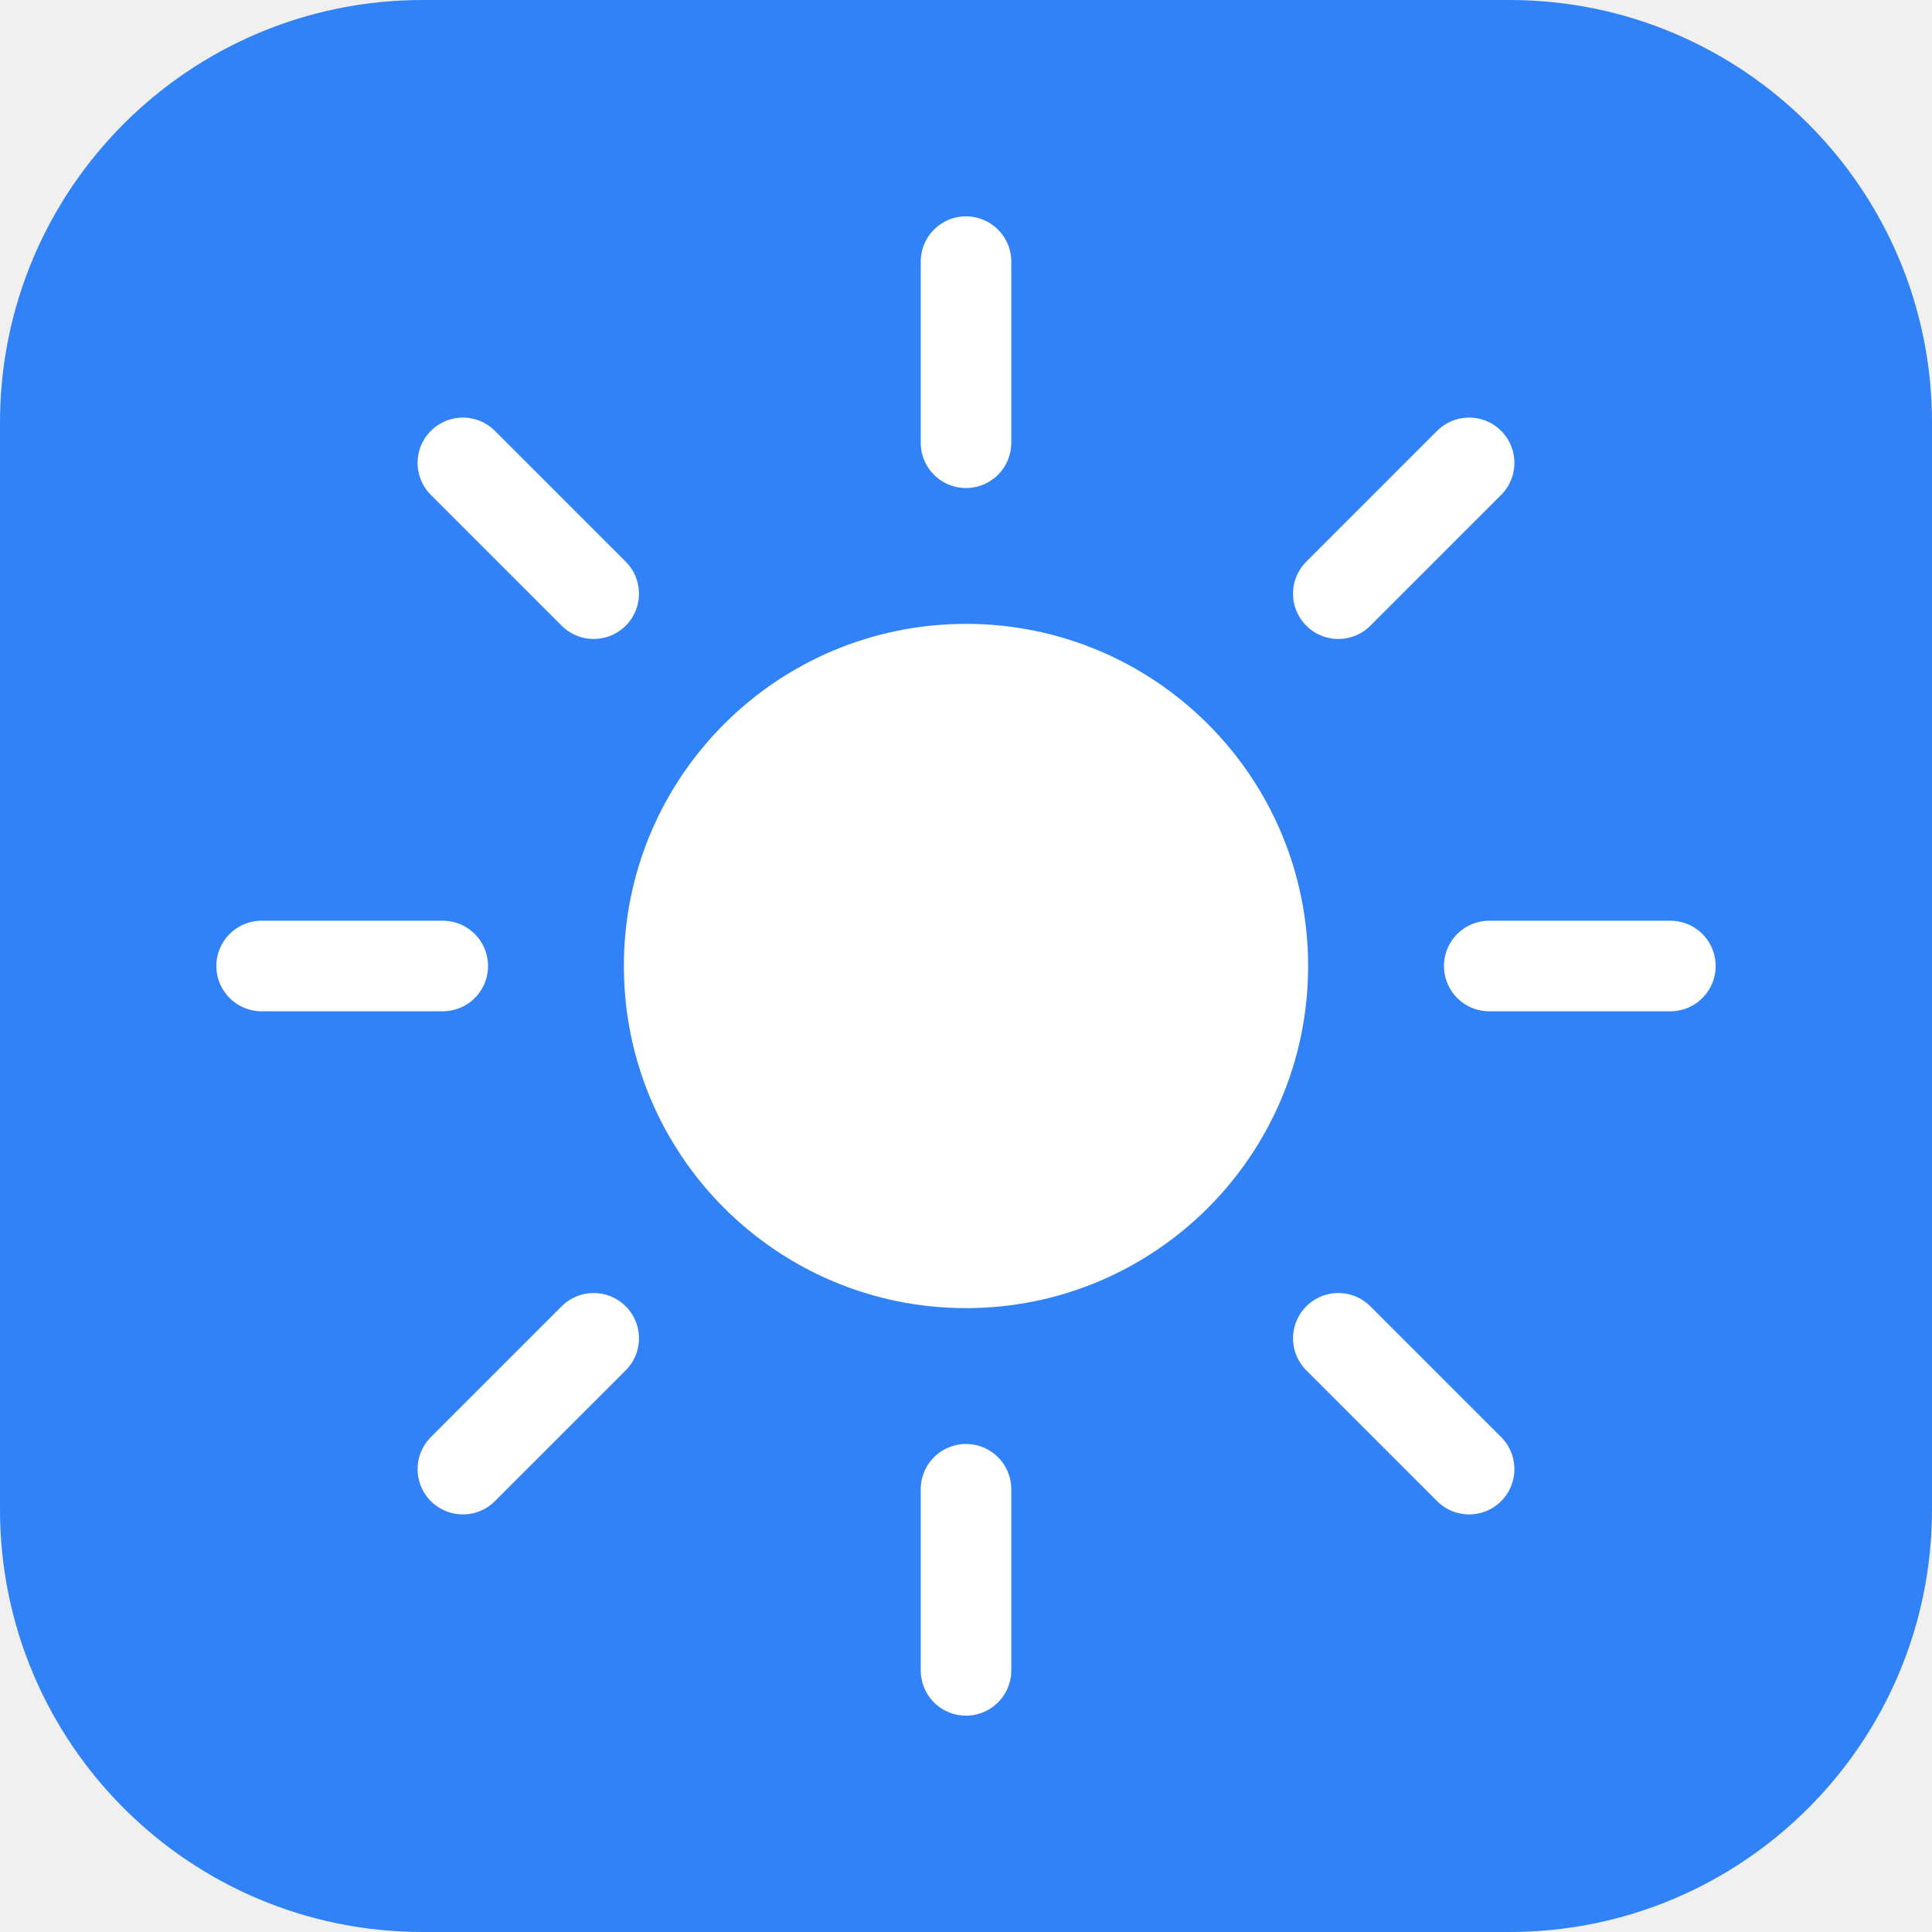
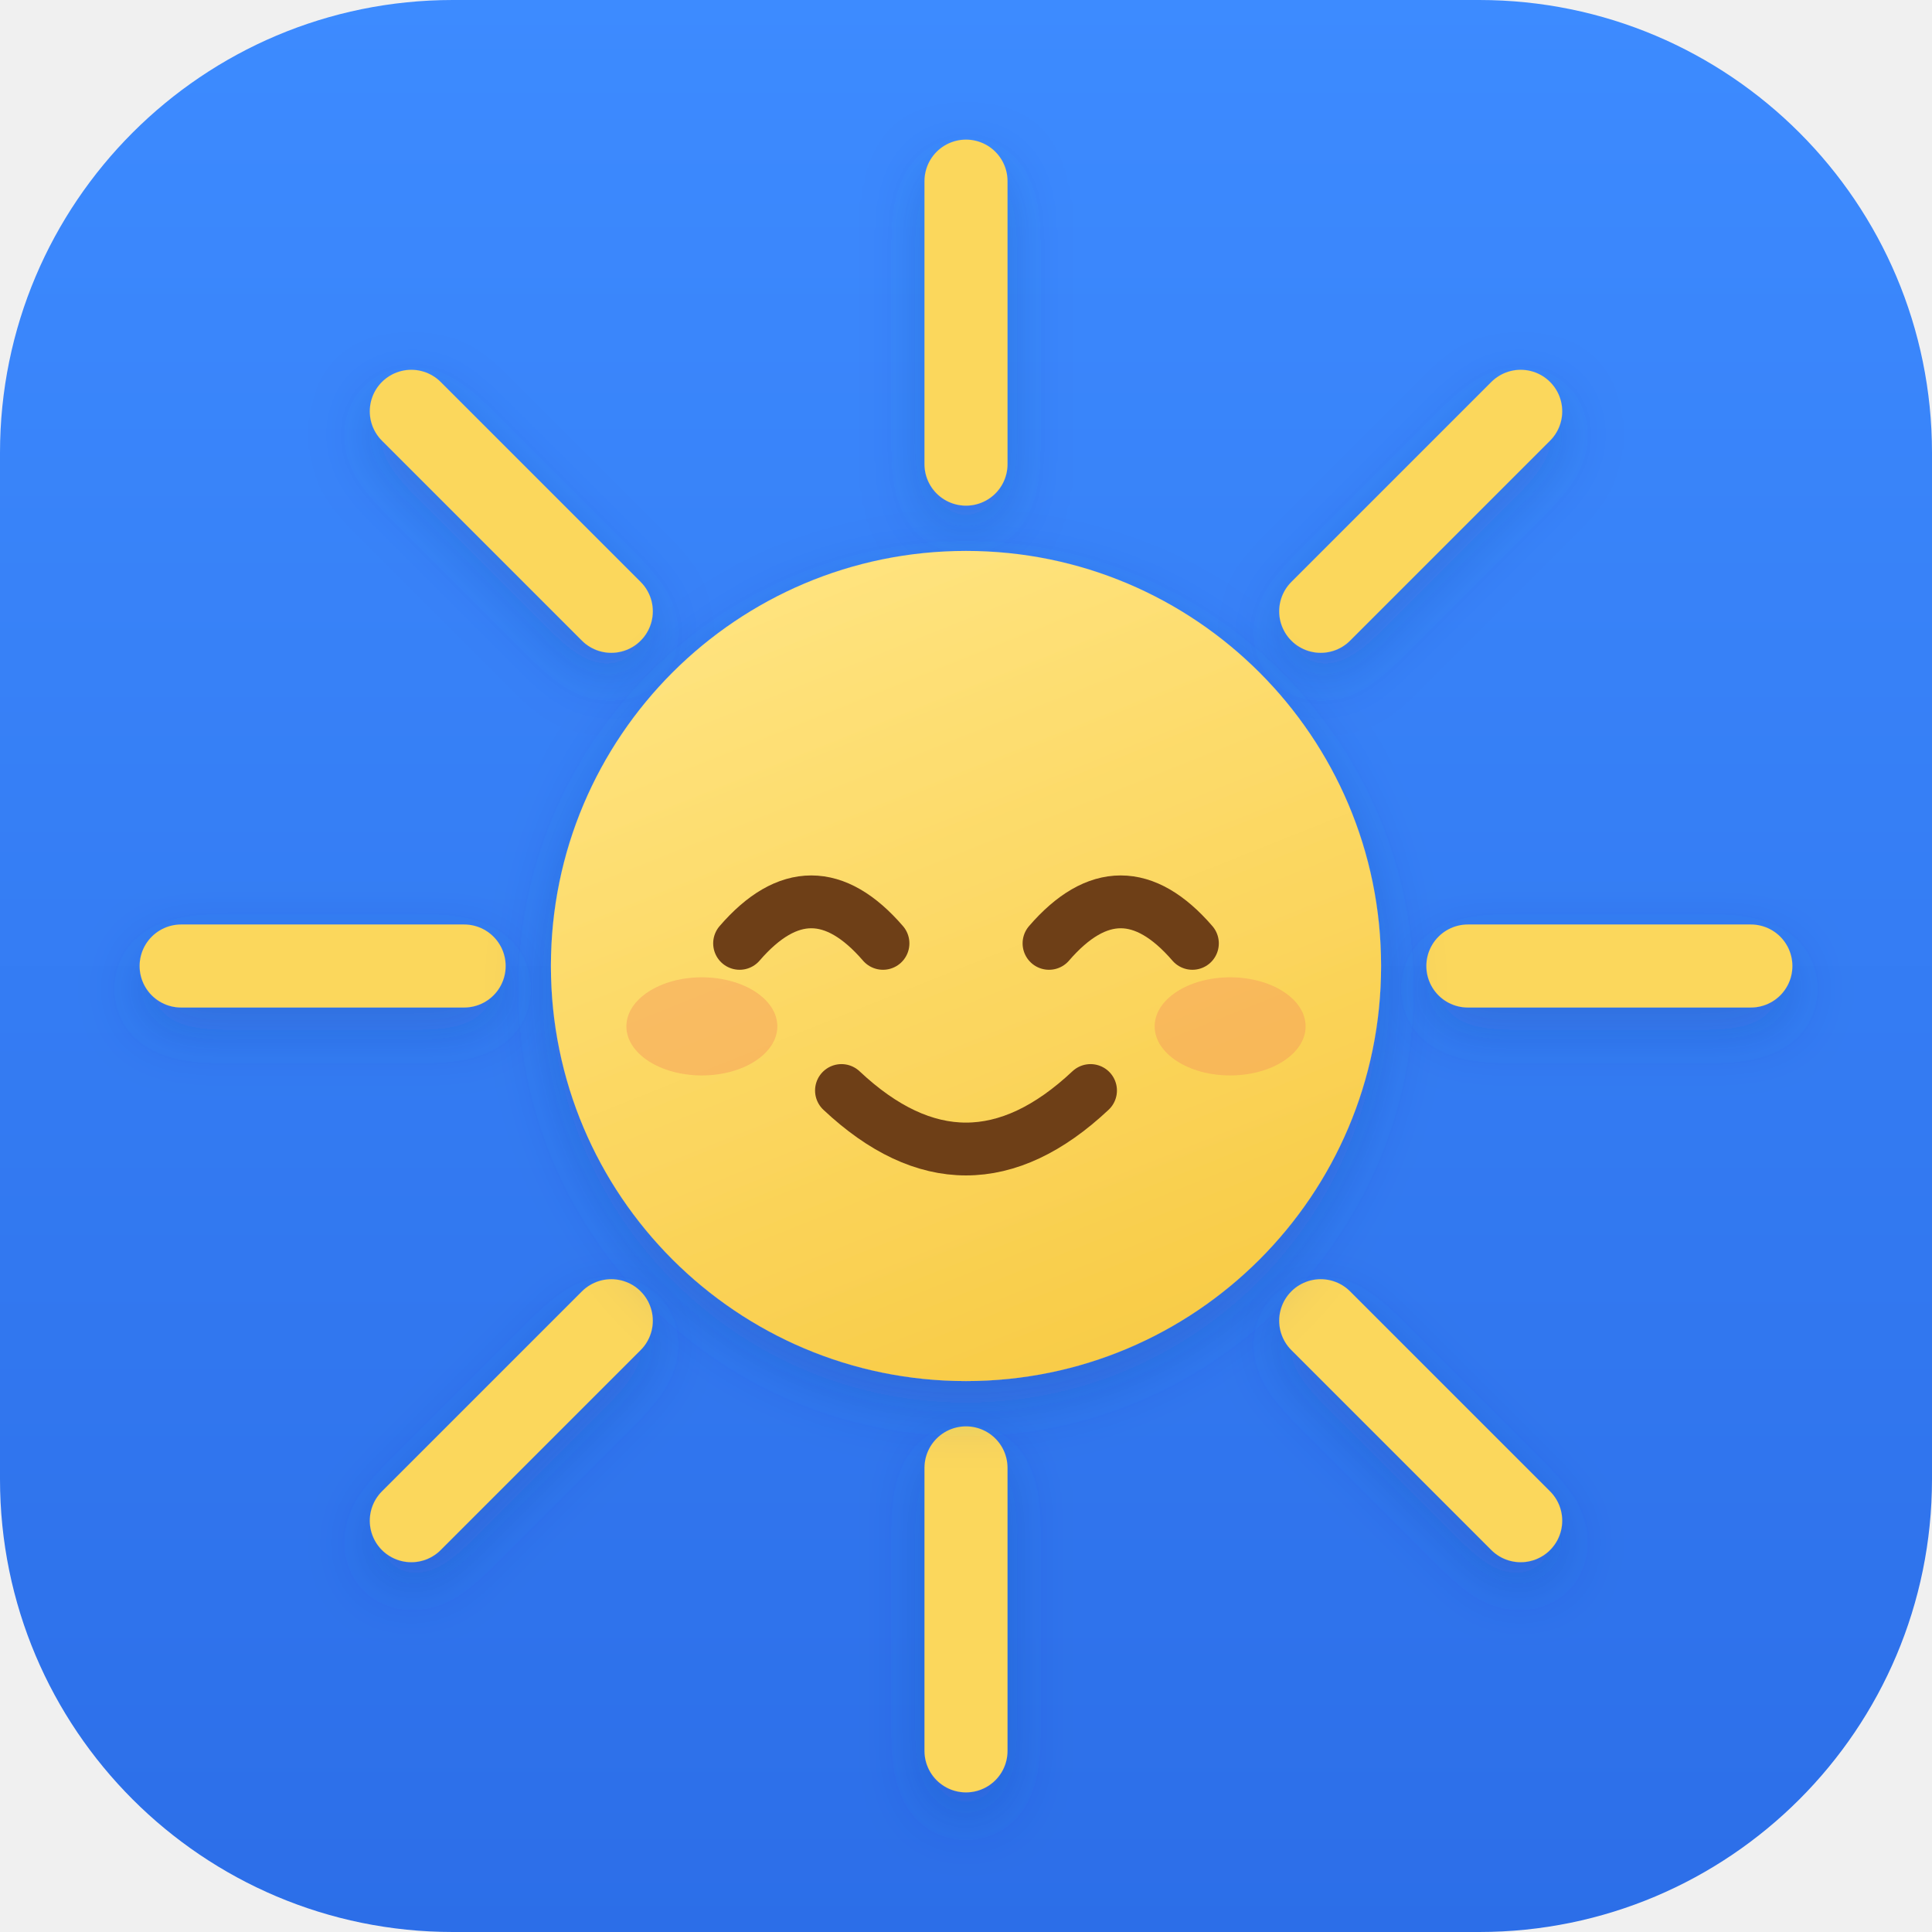
- <svg xmlns="http://www.w3.org/2000/svg" viewBox="0 0 192 192">
-   <rect width="192" height="192" rx="42" fill="#3182F6" />
-   <circle cx="96" cy="96" r="34" fill="#FFFFFF" />
-   <g stroke="#FFFFFF" stroke-width="9" stroke-linecap="round">
-     <path d="M96 26v18M96 148v18M26 96h18M148 96h18M46 46l13 13M133 133l13 13M146 46l-13 13M59 133l-13 13" />
+ <svg xmlns="http://www.w3.org/2000/svg" viewBox="0 0 512 512" width="512" height="512">
+   <defs>
+     <linearGradient id="bg" x1="0" y1="0" x2="0" y2="1">
+       <stop offset="0%" stop-color="#3D8BFF" />
+       <stop offset="100%" stop-color="#2C6EE8" />
+     </linearGradient>
+     <linearGradient id="sun" x1="0.3" y1="0" x2="0.7" y2="1">
+       <stop offset="0%" stop-color="#FFE480" />
+       <stop offset="100%" stop-color="#F8CB45" />
+     </linearGradient>
+     <filter id="soft" x="-40%" y="-40%" width="180%" height="180%">
+       <feDropShadow dx="0" dy="6" stdDeviation="8" flood-color="#17429B" flood-opacity=".26" />
+     </filter>
+   </defs>
+   <rect width="512" height="512" rx="120" fill="url(#bg)" />
+   <g stroke="#FBD75C" stroke-width="22" stroke-linecap="round" filter="url(#soft)">
+     <line x1="256" y1="123" x2="256" y2="48" />
+     <line x1="256" y1="389" x2="256" y2="464" />
+     <line x1="123" y1="256" x2="48" y2="256" />
+     <line x1="389" y1="256" x2="464" y2="256" />
+     <line x1="162" y1="162" x2="109" y2="109" />
+     <line x1="350" y1="162" x2="403" y2="109" />
+     <line x1="350" y1="350" x2="403" y2="403" />
+     <line x1="162" y1="350" x2="109" y2="403" />
+   </g>
+   <circle cx="256" cy="256" r="110" fill="url(#sun)" filter="url(#soft)" />
+   <ellipse cx="186" cy="272" rx="20" ry="13" fill="#F79A5B" opacity=".48" />
+   <ellipse cx="326" cy="272" rx="20" ry="13" fill="#F79A5B" opacity=".48" />
+   <g fill="none" stroke="#6E3F17" stroke-width="14" stroke-linecap="round">
+     <path d="M196 250 Q215 228 234 250" />
+     <path d="M278 250 Q297 228 316 250" />
+     <path d="M223 289 Q256 320 289 289" />
  </g>
</svg>
